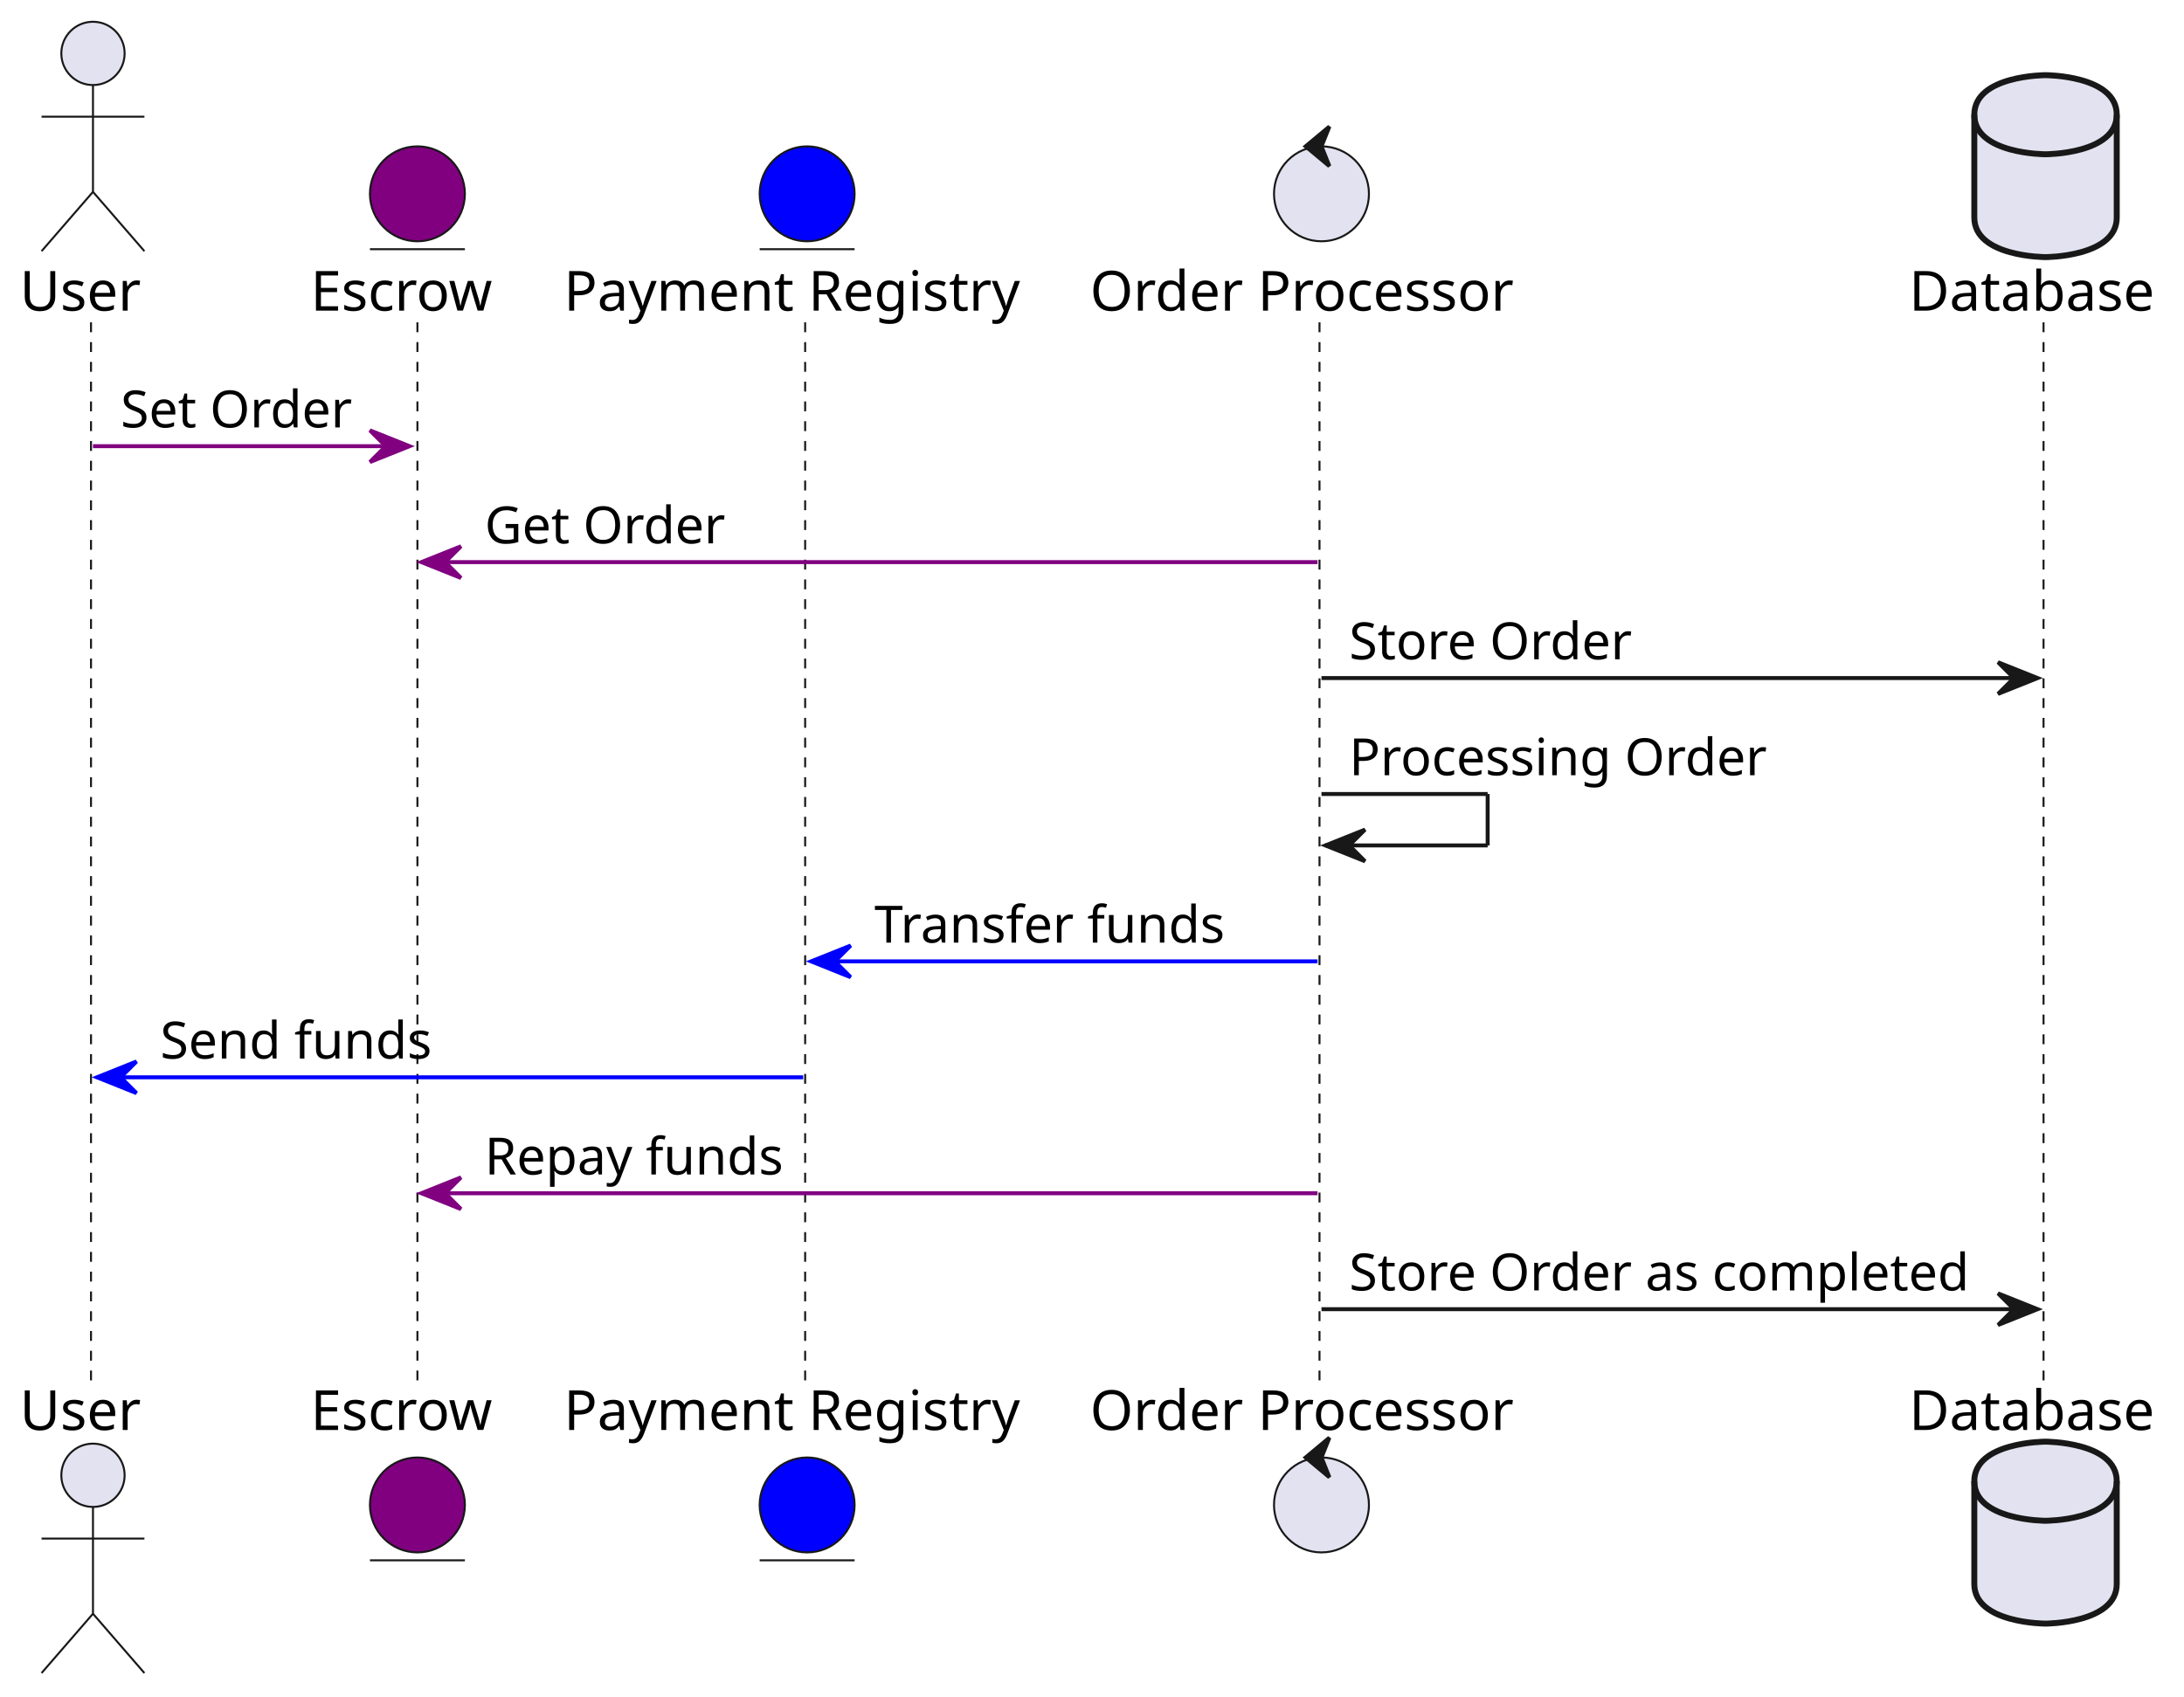
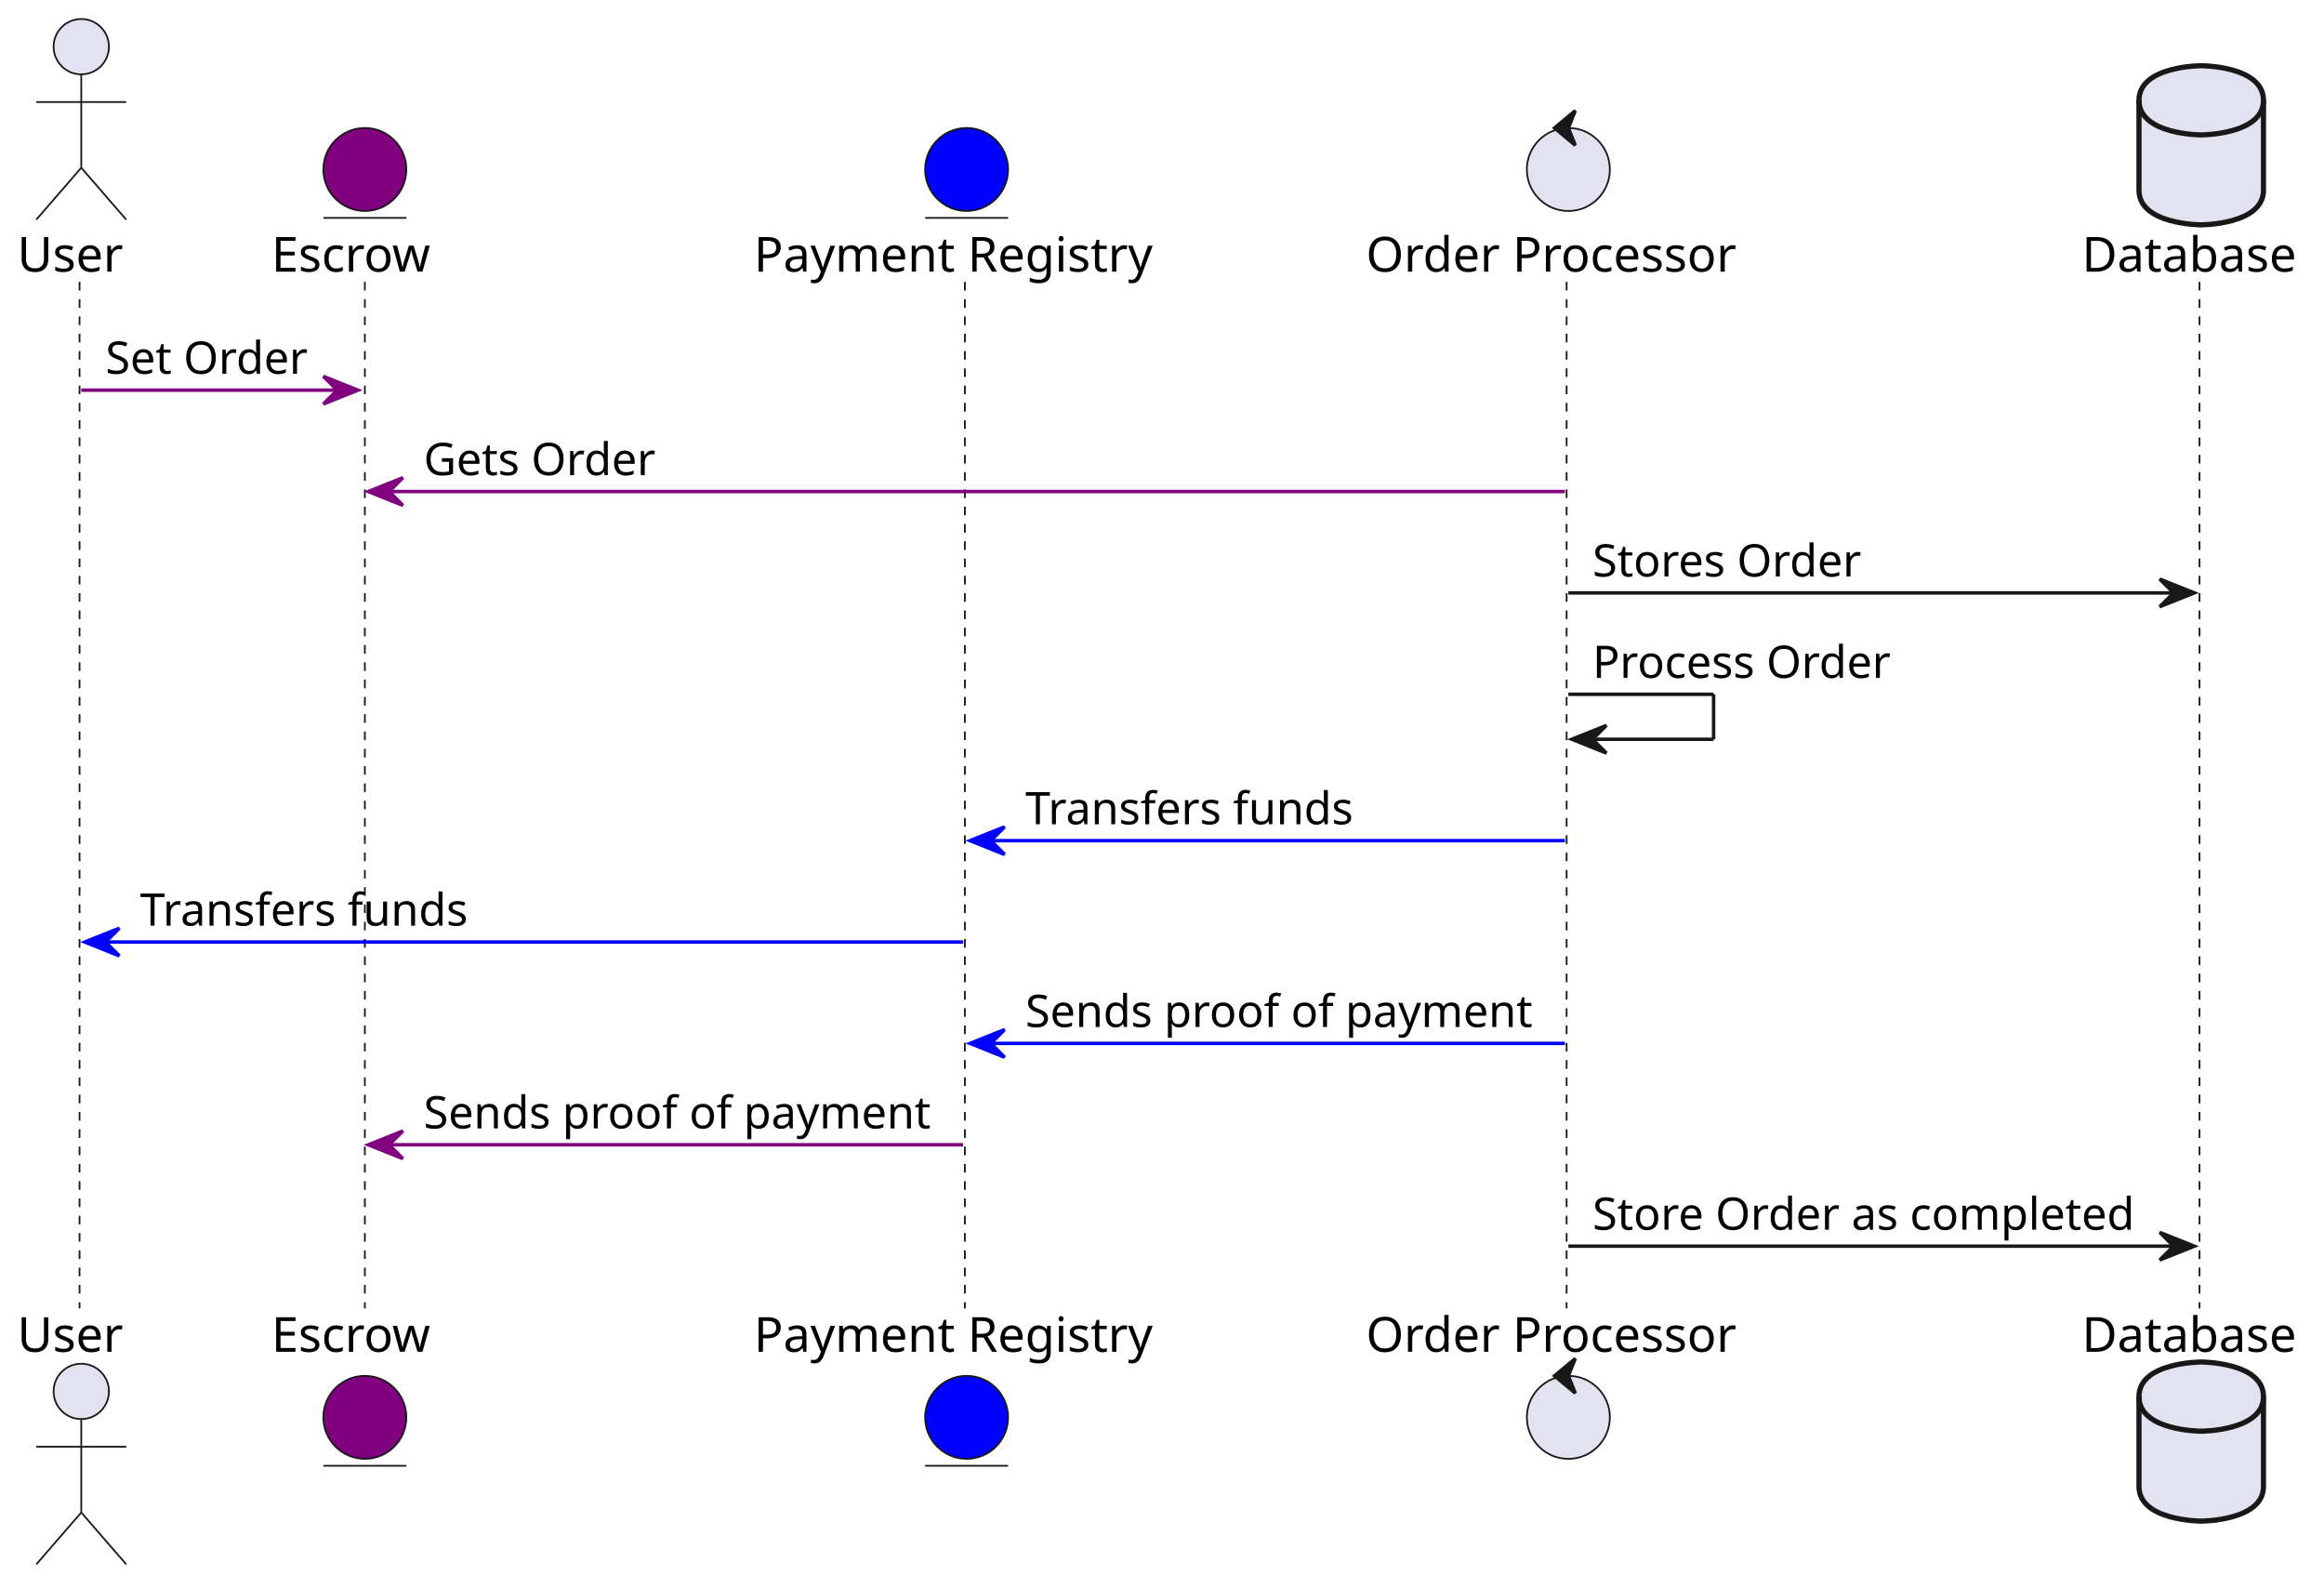
- <svg xmlns="http://www.w3.org/2000/svg" contentStyleType="text/css" height="858px" preserveAspectRatio="none" style="width:1104px;height:858px;background:#FFFFFF;" version="1.1" viewBox="0 0 1104 858" width="1104px" zoomAndPan="magnify">
+ <svg xmlns="http://www.w3.org/2000/svg" contentStyleType="text/css" height="918px" preserveAspectRatio="none" style="width:1344px;height:918px;background:#FFFFFF;" version="1.1" viewBox="0 0 1344 918" width="1344px" zoomAndPan="magnify">
  <defs />
  <g>
-     <line style="stroke:#181818;stroke-width:1.0;stroke-dasharray:5.0,5.0;" x1="46" x2="46" y1="162.977" y2="697.945" />
-     <line style="stroke:#181818;stroke-width:1.0;stroke-dasharray:5.0,5.0;" x1="211" x2="211" y1="162.977" y2="697.945" />
-     <line style="stroke:#181818;stroke-width:1.0;stroke-dasharray:5.0,5.0;" x1="407" x2="407" y1="162.977" y2="697.945" />
-     <line style="stroke:#181818;stroke-width:1.0;stroke-dasharray:5.0,5.0;" x1="667" x2="667" y1="162.977" y2="697.945" />
-     <line style="stroke:#181818;stroke-width:1.0;stroke-dasharray:5.0,5.0;" x1="1033" x2="1033" y1="162.977" y2="697.945" />
+     <line style="stroke:#181818;stroke-width:1.0;stroke-dasharray:5.0,5.0;" x1="46" x2="46" y1="162.977" y2="756.566" />
+     <line style="stroke:#181818;stroke-width:1.0;stroke-dasharray:5.0,5.0;" x1="211" x2="211" y1="162.977" y2="756.566" />
+     <line style="stroke:#181818;stroke-width:1.0;stroke-dasharray:5.0,5.0;" x1="558" x2="558" y1="162.977" y2="756.566" />
+     <line style="stroke:#181818;stroke-width:1.0;stroke-dasharray:5.0,5.0;" x1="906" x2="906" y1="162.977" y2="756.566" />
+     <line style="stroke:#181818;stroke-width:1.0;stroke-dasharray:5.0,5.0;" x1="1272" x2="1272" y1="162.977" y2="756.566" />
    <text fill="#000000" font-family="sans-serif" font-size="28" lengthAdjust="spacing" textLength="62" x="10" y="157.07">User</text>
    <ellipse cx="47" cy="27" fill="#E2E2F0" rx="16" ry="16" style="stroke:#181818;stroke-width:1.0;" />
    <path d="M47,43 L47,97 M21,59 L73,59 M47,97 L21,127 M47,97 L73,127 " fill="none" style="stroke:#181818;stroke-width:1.0;" />
-     <text fill="#000000" font-family="sans-serif" font-size="28" lengthAdjust="spacing" textLength="62" x="10" y="723.016">User</text>
-     <ellipse cx="47" cy="745.922" fill="#E2E2F0" rx="16" ry="16" style="stroke:#181818;stroke-width:1.0;" />
-     <path d="M47,761.922 L47,815.922 M21,777.922 L73,777.922 M47,815.922 L21,845.922 M47,815.922 L73,845.922 " fill="none" style="stroke:#181818;stroke-width:1.0;" />
+     <text fill="#000000" font-family="sans-serif" font-size="28" lengthAdjust="spacing" textLength="62" x="10" y="781.637">User</text>
+     <ellipse cx="47" cy="804.543" fill="#E2E2F0" rx="16" ry="16" style="stroke:#181818;stroke-width:1.0;" />
+     <path d="M47,820.543 L47,874.543 M21,836.543 L73,836.543 M47,874.543 L21,904.543 M47,874.543 L73,904.543 " fill="none" style="stroke:#181818;stroke-width:1.0;" />
    <text fill="#000000" font-family="sans-serif" font-size="28" lengthAdjust="spacing" textLength="96" x="157" y="157.07">Escrow</text>
    <ellipse cx="211" cy="98" fill="#800080" rx="24" ry="24" style="stroke:#181818;stroke-width:1.0;" />
    <line style="stroke:#181818;stroke-width:1.0;" x1="187" x2="235" y1="126" y2="126" />
-     <text fill="#000000" font-family="sans-serif" font-size="28" lengthAdjust="spacing" textLength="96" x="157" y="723.016">Escrow</text>
-     <ellipse cx="211" cy="760.922" fill="#800080" rx="24" ry="24" style="stroke:#181818;stroke-width:1.0;" />
-     <line style="stroke:#181818;stroke-width:1.0;" x1="187" x2="235" y1="788.922" y2="788.922" />
-     <text fill="#000000" font-family="sans-serif" font-size="28" lengthAdjust="spacing" textLength="234" x="285" y="157.07">Payment Registry</text>
-     <ellipse cx="408" cy="98" fill="#0000FF" rx="24" ry="24" style="stroke:#181818;stroke-width:1.0;" />
-     <line style="stroke:#181818;stroke-width:1.0;" x1="384" x2="432" y1="126" y2="126" />
-     <text fill="#000000" font-family="sans-serif" font-size="28" lengthAdjust="spacing" textLength="234" x="285" y="723.016">Payment Registry</text>
-     <ellipse cx="408" cy="760.922" fill="#0000FF" rx="24" ry="24" style="stroke:#181818;stroke-width:1.0;" />
-     <line style="stroke:#181818;stroke-width:1.0;" x1="384" x2="432" y1="788.922" y2="788.922" />
-     <text fill="#000000" font-family="sans-serif" font-size="28" lengthAdjust="spacing" textLength="222" x="551" y="157.07">Order Processor</text>
-     <ellipse cx="668" cy="98" fill="#E2E2F0" rx="24" ry="24" style="stroke:#181818;stroke-width:1.0;" />
-     <polygon fill="#181818" points="660,74,672,64,668,74,672,84,660,74" style="stroke:#181818;stroke-width:2.0;" />
-     <text fill="#000000" font-family="sans-serif" font-size="28" lengthAdjust="spacing" textLength="222" x="551" y="723.016">Order Processor</text>
-     <ellipse cx="668" cy="760.922" fill="#E2E2F0" rx="24" ry="24" style="stroke:#181818;stroke-width:1.0;" />
-     <polygon fill="#181818" points="660,736.922,672,726.922,668,736.922,672,746.922,660,736.922" style="stroke:#181818;stroke-width:2.0;" />
-     <text fill="#000000" font-family="sans-serif" font-size="28" lengthAdjust="spacing" textLength="126" x="965" y="157.07">Database</text>
-     <path d="M998,58 C998,38 1034,38 1034,38 C1034,38 1070,38 1070,58 L1070,110 C1070,130 1034,130 1034,130 C1034,130 998,130 998,110 L998,58 " fill="#E2E2F0" style="stroke:#181818;stroke-width:3.0;" />
-     <path d="M998,58 C998,78 1034,78 1034,78 C1034,78 1070,78 1070,58 " fill="none" style="stroke:#181818;stroke-width:3.0;" />
-     <text fill="#000000" font-family="sans-serif" font-size="28" lengthAdjust="spacing" textLength="126" x="965" y="723.016">Database</text>
-     <path d="M998,748.922 C998,728.922 1034,728.922 1034,728.922 C1034,728.922 1070,728.922 1070,748.922 L1070,800.922 C1070,820.922 1034,820.922 1034,820.922 C1034,820.922 998,820.922 998,800.922 L998,748.922 " fill="#E2E2F0" style="stroke:#181818;stroke-width:3.0;" />
-     <path d="M998,748.922 C998,768.922 1034,768.922 1034,768.922 C1034,768.922 1070,768.922 1070,748.922 " fill="none" style="stroke:#181818;stroke-width:3.0;" />
+     <text fill="#000000" font-family="sans-serif" font-size="28" lengthAdjust="spacing" textLength="96" x="157" y="781.637">Escrow</text>
+     <ellipse cx="211" cy="819.543" fill="#800080" rx="24" ry="24" style="stroke:#181818;stroke-width:1.0;" />
+     <line style="stroke:#181818;stroke-width:1.0;" x1="187" x2="235" y1="847.543" y2="847.543" />
+     <text fill="#000000" font-family="sans-serif" font-size="28" lengthAdjust="spacing" textLength="234" x="436" y="157.07">Payment Registry</text>
+     <ellipse cx="559" cy="98" fill="#0000FF" rx="24" ry="24" style="stroke:#181818;stroke-width:1.0;" />
+     <line style="stroke:#181818;stroke-width:1.0;" x1="535" x2="583" y1="126" y2="126" />
+     <text fill="#000000" font-family="sans-serif" font-size="28" lengthAdjust="spacing" textLength="234" x="436" y="781.637">Payment Registry</text>
+     <ellipse cx="559" cy="819.543" fill="#0000FF" rx="24" ry="24" style="stroke:#181818;stroke-width:1.0;" />
+     <line style="stroke:#181818;stroke-width:1.0;" x1="535" x2="583" y1="847.543" y2="847.543" />
+     <text fill="#000000" font-family="sans-serif" font-size="28" lengthAdjust="spacing" textLength="222" x="790" y="157.07">Order Processor</text>
+     <ellipse cx="907" cy="98" fill="#E2E2F0" rx="24" ry="24" style="stroke:#181818;stroke-width:1.0;" />
+     <polygon fill="#181818" points="899,74,911,64,907,74,911,84,899,74" style="stroke:#181818;stroke-width:2.0;" />
+     <text fill="#000000" font-family="sans-serif" font-size="28" lengthAdjust="spacing" textLength="222" x="790" y="781.637">Order Processor</text>
+     <ellipse cx="907" cy="819.543" fill="#E2E2F0" rx="24" ry="24" style="stroke:#181818;stroke-width:1.0;" />
+     <polygon fill="#181818" points="899,795.543,911,785.543,907,795.543,911,805.543,899,795.543" style="stroke:#181818;stroke-width:2.0;" />
+     <text fill="#000000" font-family="sans-serif" font-size="28" lengthAdjust="spacing" textLength="126" x="1204" y="157.07">Database</text>
+     <path d="M1237,58 C1237,38 1273,38 1273,38 C1273,38 1309,38 1309,58 L1309,110 C1309,130 1273,130 1273,130 C1273,130 1237,130 1237,110 L1237,58 " fill="#E2E2F0" style="stroke:#181818;stroke-width:3.0;" />
+     <path d="M1237,58 C1237,78 1273,78 1273,78 C1273,78 1309,78 1309,58 " fill="none" style="stroke:#181818;stroke-width:3.0;" />
+     <text fill="#000000" font-family="sans-serif" font-size="28" lengthAdjust="spacing" textLength="126" x="1204" y="781.637">Database</text>
+     <path d="M1237,807.543 C1237,787.543 1273,787.543 1273,787.543 C1273,787.543 1309,787.543 1309,807.543 L1309,859.543 C1309,879.543 1273,879.543 1273,879.543 C1273,879.543 1237,879.543 1237,859.543 L1237,807.543 " fill="#E2E2F0" style="stroke:#181818;stroke-width:3.0;" />
+     <path d="M1237,807.543 C1237,827.543 1273,827.543 1273,827.543 C1273,827.543 1309,827.543 1309,807.543 " fill="none" style="stroke:#181818;stroke-width:3.0;" />
    <polygon fill="#800080" points="187,217.598,207,225.598,187,233.598,195,225.598" style="stroke:#800080;stroke-width:2.0;" />
    <line style="stroke:#800080;stroke-width:2.0;" x1="47" x2="199" y1="225.598" y2="225.598" />
    <text fill="#000000" font-family="sans-serif" font-size="26" lengthAdjust="spacing" textLength="116" x="61" y="216.113">Set Order</text>
    <polygon fill="#800080" points="233,276.219,213,284.219,233,292.219,225,284.219" style="stroke:#800080;stroke-width:2.0;" />
-     <line style="stroke:#800080;stroke-width:2.0;" x1="221" x2="666" y1="284.219" y2="284.219" />
-     <text fill="#000000" font-family="sans-serif" font-size="26" lengthAdjust="spacing" textLength="120" x="245" y="274.734">Get Order</text>
-     <polygon fill="#181818" points="1010,334.84,1030,342.84,1010,350.84,1018,342.84" style="stroke:#181818;stroke-width:2.0;" />
-     <line style="stroke:#181818;stroke-width:2.0;" x1="668" x2="1022" y1="342.84" y2="342.84" />
-     <text fill="#000000" font-family="sans-serif" font-size="26" lengthAdjust="spacing" textLength="142" x="682" y="333.356">Store Order</text>
-     <line style="stroke:#181818;stroke-width:2.0;" x1="668" x2="752" y1="401.461" y2="401.461" />
-     <line style="stroke:#181818;stroke-width:2.0;" x1="752" x2="752" y1="401.461" y2="427.461" />
-     <line style="stroke:#181818;stroke-width:2.0;" x1="670" x2="752" y1="427.461" y2="427.461" />
-     <polygon fill="#181818" points="690,419.461,670,427.461,690,435.461,682,427.461" style="stroke:#181818;stroke-width:2.0;" />
-     <text fill="#000000" font-family="sans-serif" font-size="26" lengthAdjust="spacing" textLength="214" x="682" y="391.977">Processing Order</text>
-     <polygon fill="#0000FF" points="430,478.082,410,486.082,430,494.082,422,486.082" style="stroke:#0000FF;stroke-width:2.0;" />
-     <line style="stroke:#0000FF;stroke-width:2.0;" x1="418" x2="666" y1="486.082" y2="486.082" />
-     <text fill="#000000" font-family="sans-serif" font-size="26" lengthAdjust="spacing" textLength="184" x="442" y="476.598">Transfer funds</text>
+     <line style="stroke:#800080;stroke-width:2.0;" x1="221" x2="905" y1="284.219" y2="284.219" />
+     <text fill="#000000" font-family="sans-serif" font-size="26" lengthAdjust="spacing" textLength="134" x="245" y="274.734">Gets Order</text>
+     <polygon fill="#181818" points="1249,334.84,1269,342.84,1249,350.84,1257,342.84" style="stroke:#181818;stroke-width:2.0;" />
+     <line style="stroke:#181818;stroke-width:2.0;" x1="907" x2="1261" y1="342.84" y2="342.84" />
+     <text fill="#000000" font-family="sans-serif" font-size="26" lengthAdjust="spacing" textLength="156" x="921" y="333.356">Stores Order</text>
+     <line style="stroke:#181818;stroke-width:2.0;" x1="907" x2="991" y1="401.461" y2="401.461" />
+     <line style="stroke:#181818;stroke-width:2.0;" x1="991" x2="991" y1="401.461" y2="427.461" />
+     <line style="stroke:#181818;stroke-width:2.0;" x1="909" x2="991" y1="427.461" y2="427.461" />
+     <polygon fill="#181818" points="929,419.461,909,427.461,929,435.461,921,427.461" style="stroke:#181818;stroke-width:2.0;" />
+     <text fill="#000000" font-family="sans-serif" font-size="26" lengthAdjust="spacing" textLength="174" x="921" y="391.977">Process Order</text>
+     <polygon fill="#0000FF" points="581,478.082,561,486.082,581,494.082,573,486.082" style="stroke:#0000FF;stroke-width:2.0;" />
+     <line style="stroke:#0000FF;stroke-width:2.0;" x1="569" x2="905" y1="486.082" y2="486.082" />
+     <text fill="#000000" font-family="sans-serif" font-size="26" lengthAdjust="spacing" textLength="198" x="593" y="476.598">Transfers funds</text>
    <polygon fill="#0000FF" points="69,536.703,49,544.703,69,552.703,61,544.703" style="stroke:#0000FF;stroke-width:2.0;" />
-     <line style="stroke:#0000FF;stroke-width:2.0;" x1="57" x2="406" y1="544.703" y2="544.703" />
-     <text fill="#000000" font-family="sans-serif" font-size="26" lengthAdjust="spacing" textLength="140" x="81" y="535.219">Send funds</text>
-     <polygon fill="#800080" points="233,595.324,213,603.324,233,611.324,225,603.324" style="stroke:#800080;stroke-width:2.0;" />
-     <line style="stroke:#800080;stroke-width:2.0;" x1="221" x2="666" y1="603.324" y2="603.324" />
-     <text fill="#000000" font-family="sans-serif" font-size="26" lengthAdjust="spacing" textLength="154" x="245" y="593.84">Repay funds</text>
-     <polygon fill="#181818" points="1010,653.945,1030,661.945,1010,669.945,1018,661.945" style="stroke:#181818;stroke-width:2.0;" />
-     <line style="stroke:#181818;stroke-width:2.0;" x1="668" x2="1022" y1="661.945" y2="661.945" />
-     <text fill="#000000" font-family="sans-serif" font-size="26" lengthAdjust="spacing" textLength="318" x="682" y="652.461">Store Order as completed</text>
+     <line style="stroke:#0000FF;stroke-width:2.0;" x1="57" x2="557" y1="544.703" y2="544.703" />
+     <text fill="#000000" font-family="sans-serif" font-size="26" lengthAdjust="spacing" textLength="198" x="81" y="535.219">Transfers funds</text>
+     <polygon fill="#0000FF" points="581,595.324,561,603.324,581,611.324,573,603.324" style="stroke:#0000FF;stroke-width:2.0;" />
+     <line style="stroke:#0000FF;stroke-width:2.0;" x1="569" x2="905" y1="603.324" y2="603.324" />
+     <text fill="#000000" font-family="sans-serif" font-size="26" lengthAdjust="spacing" textLength="300" x="593" y="593.84">Sends proof of payment</text>
+     <polygon fill="#800080" points="233,653.945,213,661.945,233,669.945,225,661.945" style="stroke:#800080;stroke-width:2.0;" />
+     <line style="stroke:#800080;stroke-width:2.0;" x1="221" x2="557" y1="661.945" y2="661.945" />
+     <text fill="#000000" font-family="sans-serif" font-size="26" lengthAdjust="spacing" textLength="300" x="245" y="652.461">Sends proof of payment</text>
+     <polygon fill="#181818" points="1249,712.566,1269,720.566,1249,728.566,1257,720.566" style="stroke:#181818;stroke-width:2.0;" />
+     <line style="stroke:#181818;stroke-width:2.0;" x1="907" x2="1261" y1="720.566" y2="720.566" />
+     <text fill="#000000" font-family="sans-serif" font-size="26" lengthAdjust="spacing" textLength="318" x="921" y="711.082">Store Order as completed</text>
  </g>
</svg>
